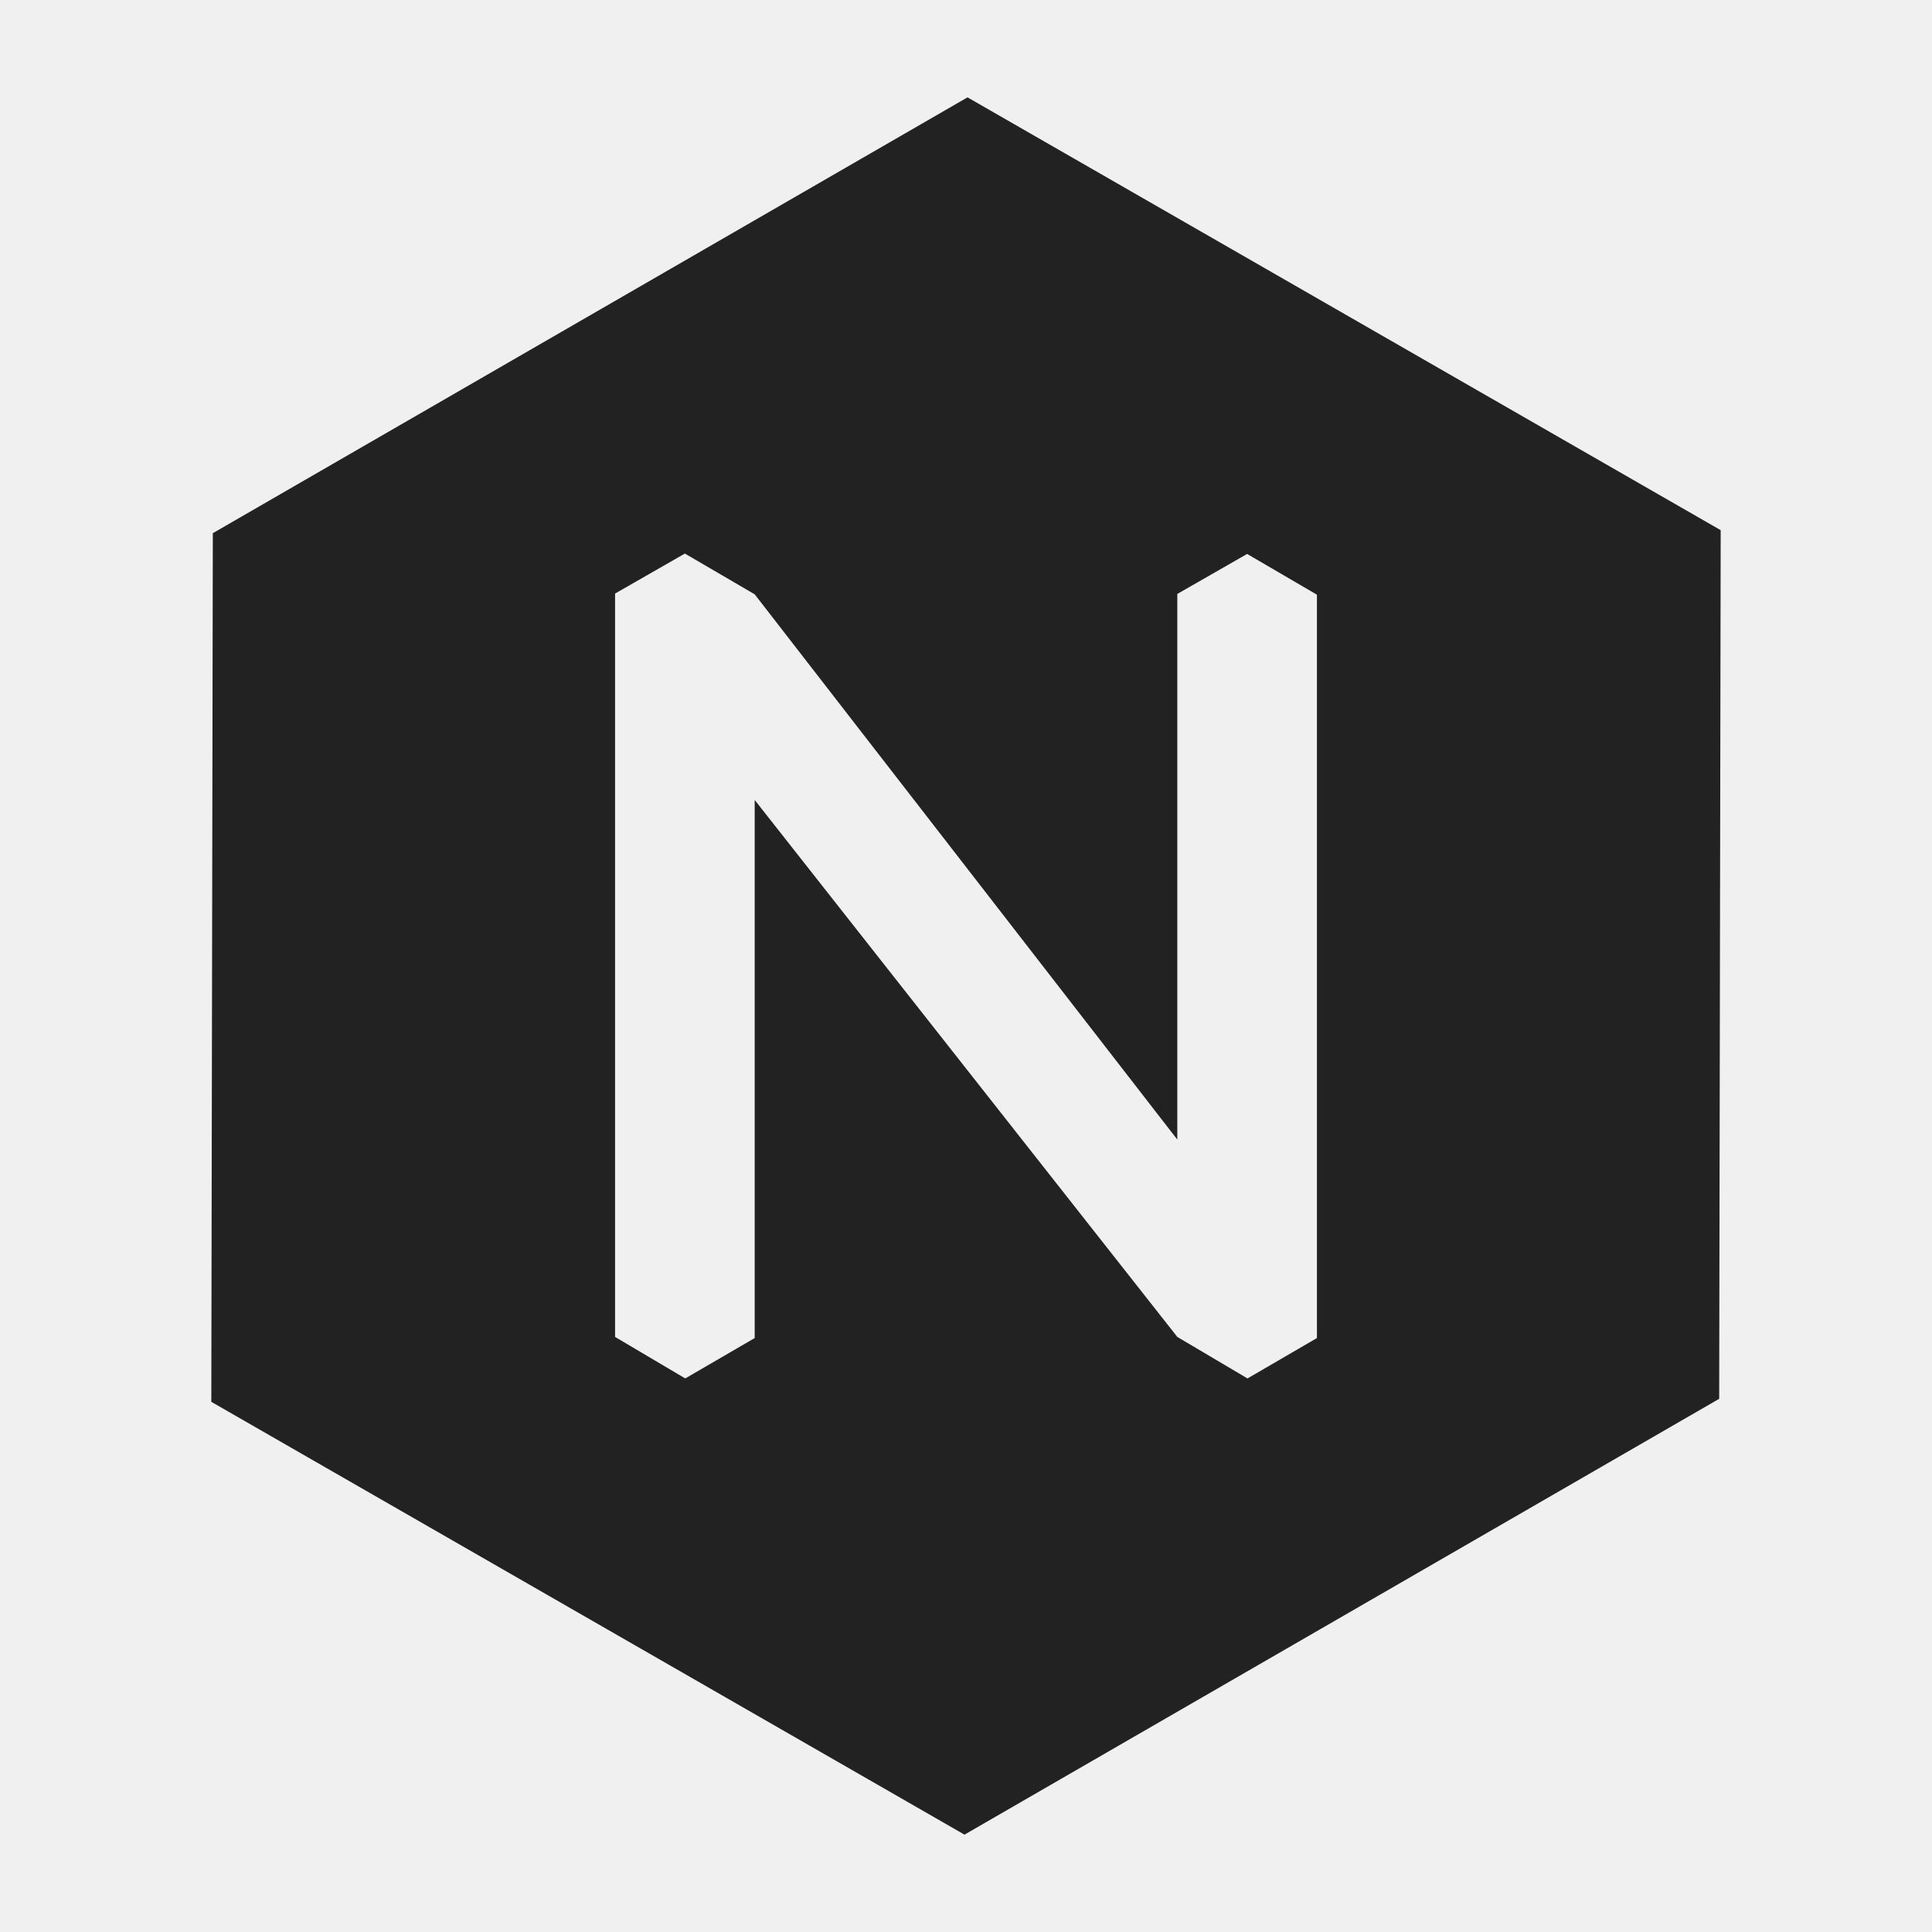
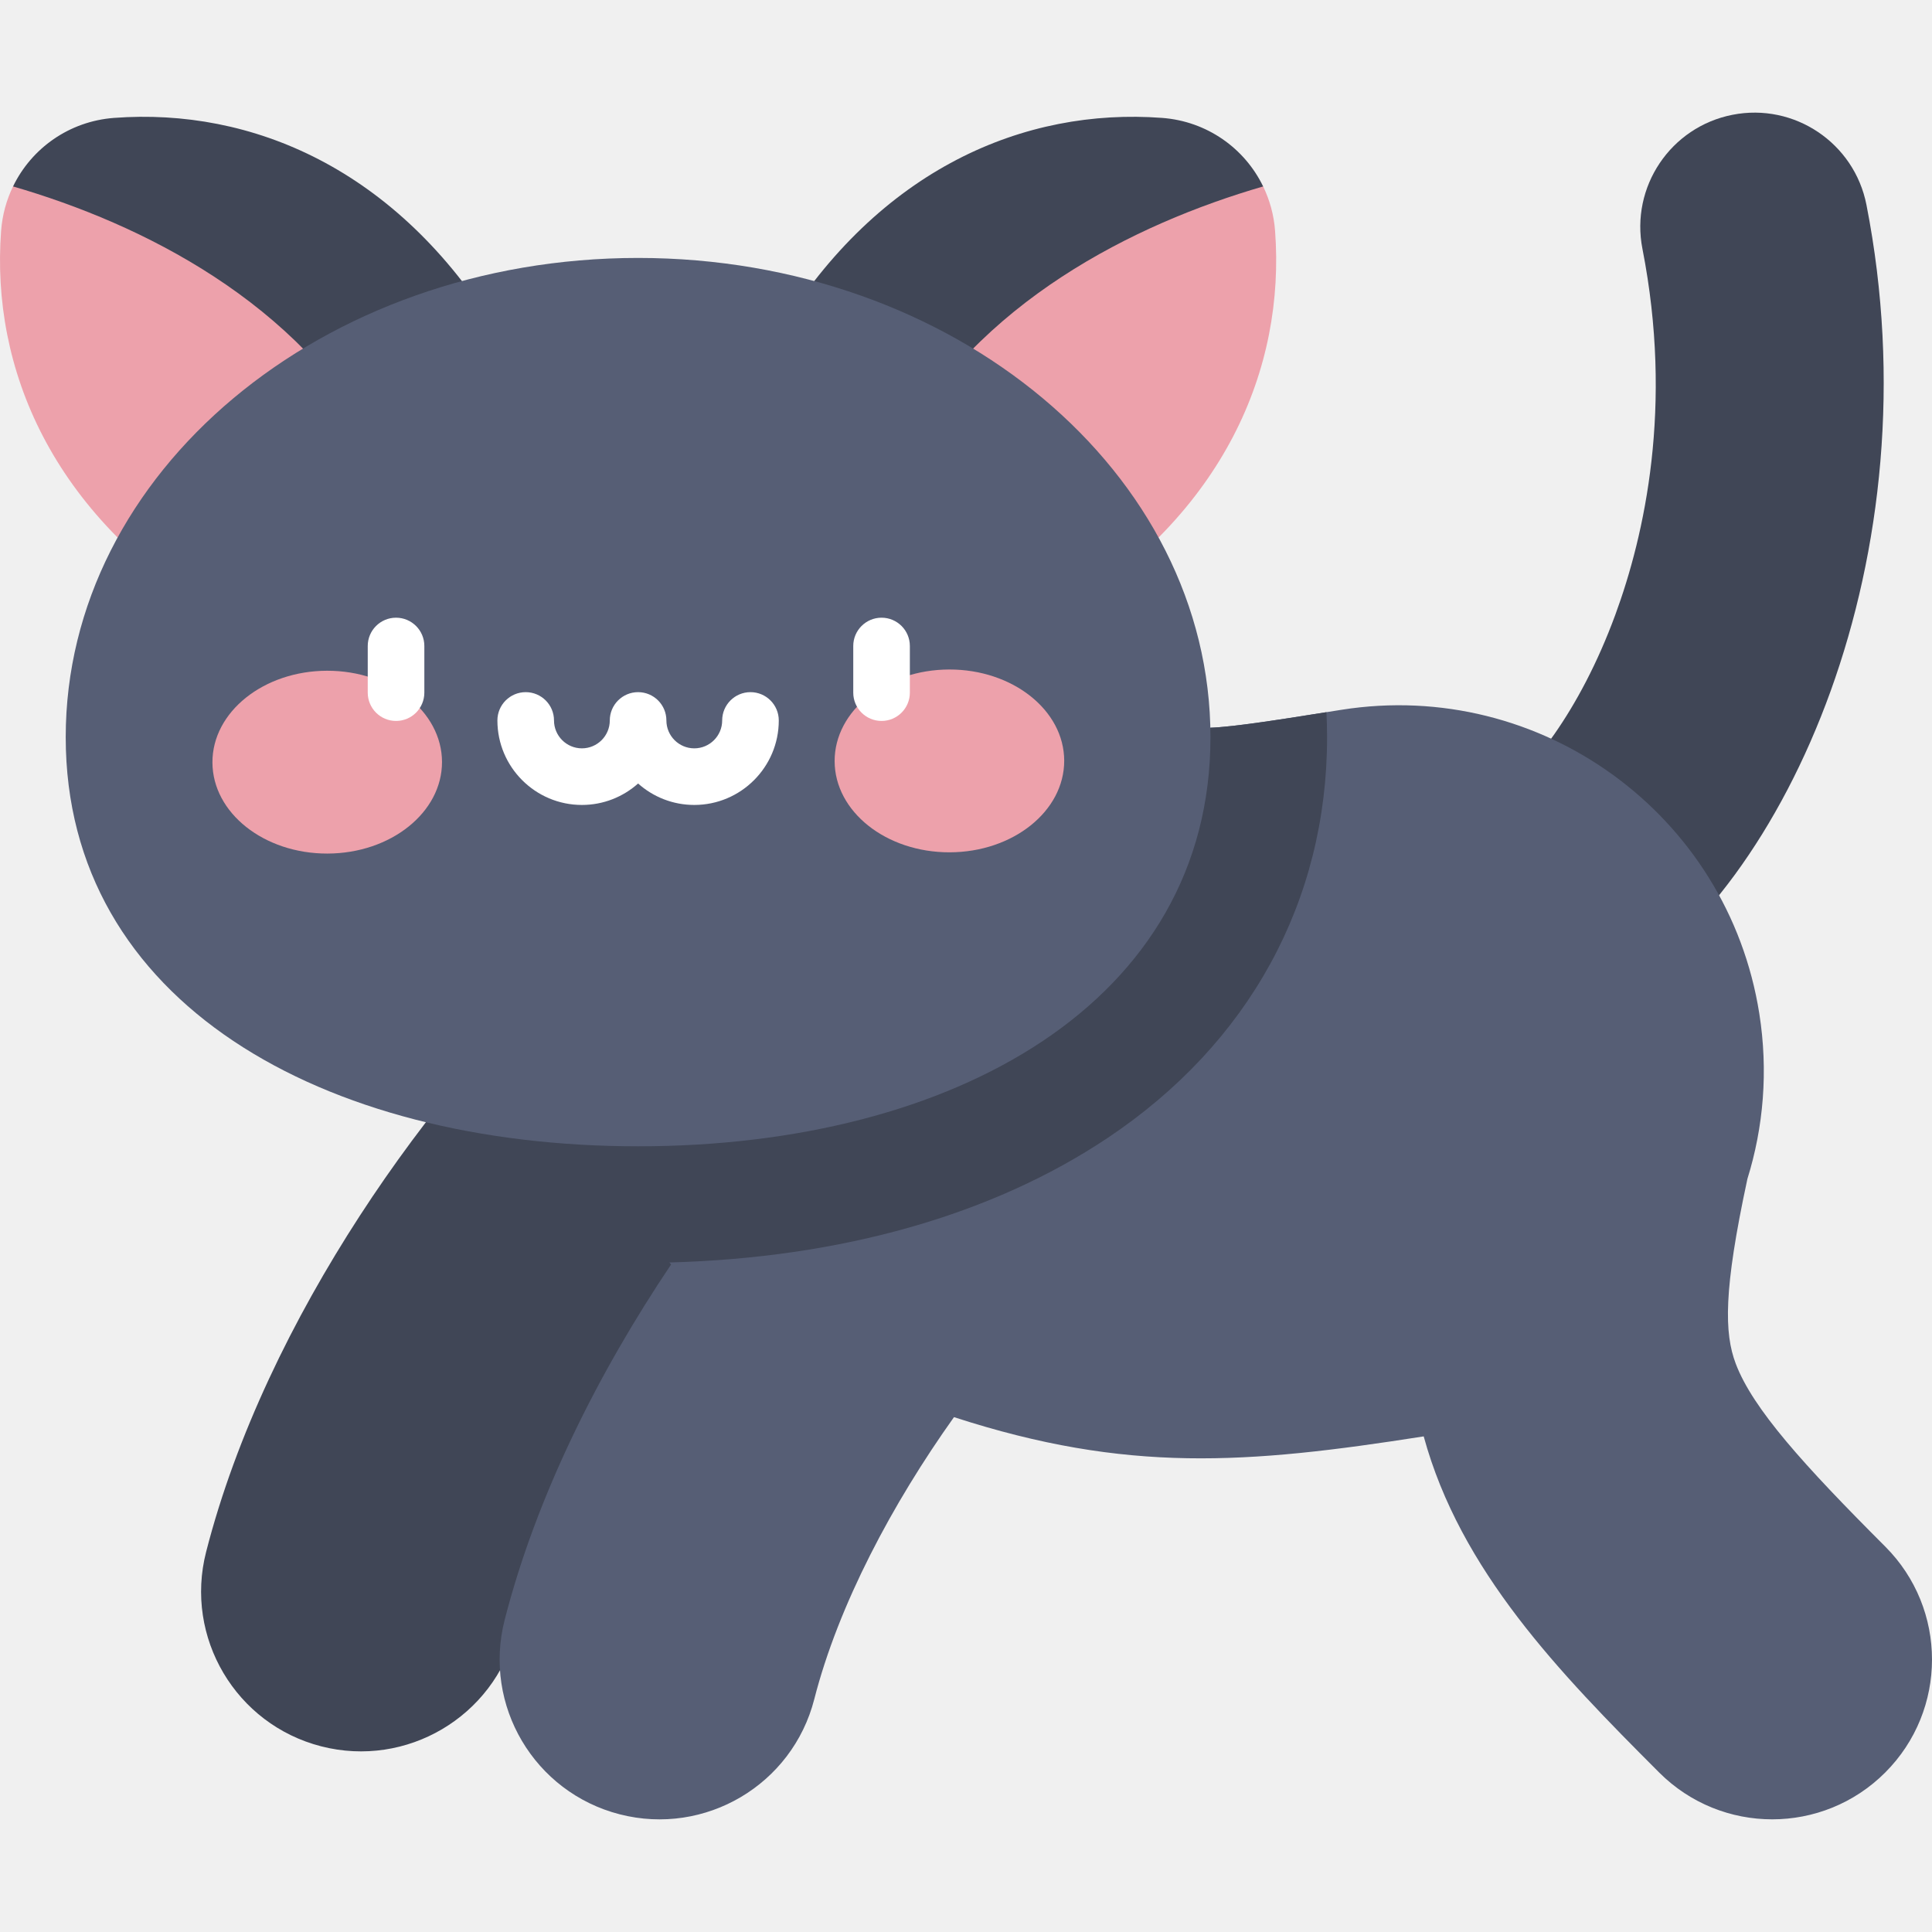
- <svg xmlns="http://www.w3.org/2000/svg" xml:space="preserve" enable-background="new 0 0 512 512" viewBox="0 0 512 512" height="512px" width="512px" y="0px" x="0px" id="NexT" version="1.1">
-   <defs id="defs3388" />
-   <path style="fill:#222222;fill-opacity:1" id="path3384" d="M 256.4,25.8 56.4,141.3 56,371.5 255.6,486.2 455.6,370.7 456,140.5 Z m 92.6,328.8 -18.4,10.7 -18.6,-11 0,0 -112,-142.3 0,142.6 -18.4,10.7 -18.6,-11 0,-197 18.5,-10.6 18.5,10.8 0,0 112,144.5 0,-144.6 18.5,-10.6 18.5,10.8 z" />
+ <svg xmlns="http://www.w3.org/2000/svg" id="Capa_1" enable-background="new 0 0 512 512" height="512" viewBox="0 0 512 512" width="512">
+   <g>
+     <path d="m85.142 462.802c-22.657-5.803-36.321-28.874-30.519-51.531 15.839-61.85 60.309-123.371 97.356-156.904 17.34-15.697 44.121-14.362 59.816 2.977 15.696 17.34 14.363 44.121-2.977 59.817-27.598 24.982-61.242 72.547-72.145 115.122-5.821 22.728-28.944 36.303-51.531 30.519z" fill="#404656" />
+     <path d="m385.376 252.685c-8.571-14.34-3.893-32.913 10.447-41.484 9.248-5.526 22.802-22.583 32.234-48.229 7.807-21.224 15.394-55.29 7.204-97.043-3.215-16.395 7.468-32.291 23.862-35.506 16.389-3.227 32.29 7.467 35.506 23.86 18.256 93.073-20.963 180.875-67.77 208.85-14.281 8.533-32.875 3.955-41.483-10.448z" fill="#404656" />
+     <path d="m499.597 409.848c-21.66-21.66-35.084-36.53-39.601-48.443-3.072-8.102-3.247-19.491 3.032-48.734.015-.07.025-.14.039-.21 4.289-13.754 5.567-28.678 3.164-43.871-8.351-52.802-57.915-88.842-110.73-80.488-12.392 1.964-31.613 5.213-37.287 4.729-1.973-.173-8.606-1.532-27.526-10.413-48.395-22.714-106.039-1.896-128.754 46.497 9.382 36.822 13.147 74.865 15.459 105.656.155.173.302.352.458.524-19.183 28.536-35.691 61.318-44.11 94.193-5.802 22.657 7.861 45.728 30.519 51.531 22.588 5.784 45.711-7.791 51.531-30.52 6.418-25.061 20.718-51.848 37.024-74.743 45.898 14.894 77.566 12.449 124.48 5.101 9.716 35.532 35.799 62.471 62.41 89.083 16.541 16.54 43.354 16.535 59.891 0 16.538-16.539 16.538-43.353.001-59.892z" fill="#565e75" />
+     <path d="m351.523 188.732-.587.093c-14.34 2.277-27.879 4.419-32.722 4.006-1.973-.173-8.606-1.532-27.526-10.413-48.395-22.714-106.039-1.896-128.754 46.497-16.997 36.212-9.608 77.594 15.459 105.656 45.534-1.225 85.548-12.568 116.133-33.002 37.508-25.059 58.164-62.78 58.164-106.213.001-2.217-.064-4.424-.167-6.624z" fill="#404656" />
+     <path d="m100.455 119.304 31.29-31.29c-26.563-43.374-65.114-59.5-101.523-56.769-11.863.891-21.859 8.025-26.767 18.163 13.961 34.948 51.553 62.263 97 69.896z" fill="#404656" />
+     <path d="m3.455 49.408c-1.74 3.593-2.846 7.561-3.161 11.766-2.731 36.409 13.395 74.961 56.769 101.523l43.393-43.393c-21.297-39.284-62.794-59.965-97.001-69.896z" fill="#eda1ab" />
+     <path d="m237.746 119.304-31.29-31.29c26.563-43.374 65.114-59.5 101.523-56.769 11.863.89 21.859 8.025 26.767 18.162-13.961 34.949-51.552 62.264-97 69.897z" fill="#404656" />
+     <path d="m334.747 49.408c1.74 3.593 2.846 7.561 3.161 11.766 2.731 36.409-13.395 74.961-56.769 101.523l-43.393-43.393c21.297-39.284 62.794-59.965 97.001-69.896z" fill="#eda1ab" />
+     <path d="m17.416 195.355c0 70.14 67.911 108.426 151.685 108.426 83.773 0 151.684-38.286 151.684-108.426s-67.911-126.999-151.684-126.999-151.685 56.859-151.685 126.999z" fill="#565e75" />
+     <g>
+       <g fill="#eda1ab">
+         <ellipse cx="251.643" cy="201.601" rx="30.42" ry="24.225" transform="matrix(1 -.002 .002 1 -.441 .551)" />
+         <ellipse cx="86.756" cy="201.962" rx="30.42" ry="24.225" transform="matrix(1 -.002 .002 1 -.443 .191)" />
+       </g>
+       <path d="m233.622 191.058c-4.142 0-7.5-3.357-7.5-7.5v-12.362c0-4.143 3.358-7.5 7.5-7.5s7.5 3.357 7.5 7.5v12.362c0 4.142-3.358 7.5-7.5 7.5z" fill="#fff" />
+       <path d="m104.955 191.058c-4.142 0-7.5-3.357-7.5-7.5v-12.362c0-4.143 3.358-7.5 7.5-7.5s7.5 3.357 7.5 7.5v12.362c0 4.142-3.358 7.5-7.5 7.5z" fill="#fff" />
+       <g>
+         <path d="m183.993 213.32c-5.712 0-10.932-2.15-14.892-5.684-3.96 3.533-9.18 5.684-14.892 5.684-12.347 0-22.392-10.045-22.392-22.393 0-4.143 3.358-7.5 7.5-7.5s7.5 3.357 7.5 7.5c0 4.076 3.316 7.393 7.392 7.393s7.392-3.316 7.392-7.393c0-4.143 3.358-7.5 7.5-7.5s7.5 3.357 7.5 7.5c0 4.076 3.316 7.393 7.392 7.393s7.392-3.316 7.392-7.393c0-4.143 3.358-7.5 7.5-7.5s7.5 3.357 7.5 7.5c0 12.348-10.045 22.393-22.392 22.393z" fill="#fff" />
+       </g>
+     </g>
+   </g>
</svg>
